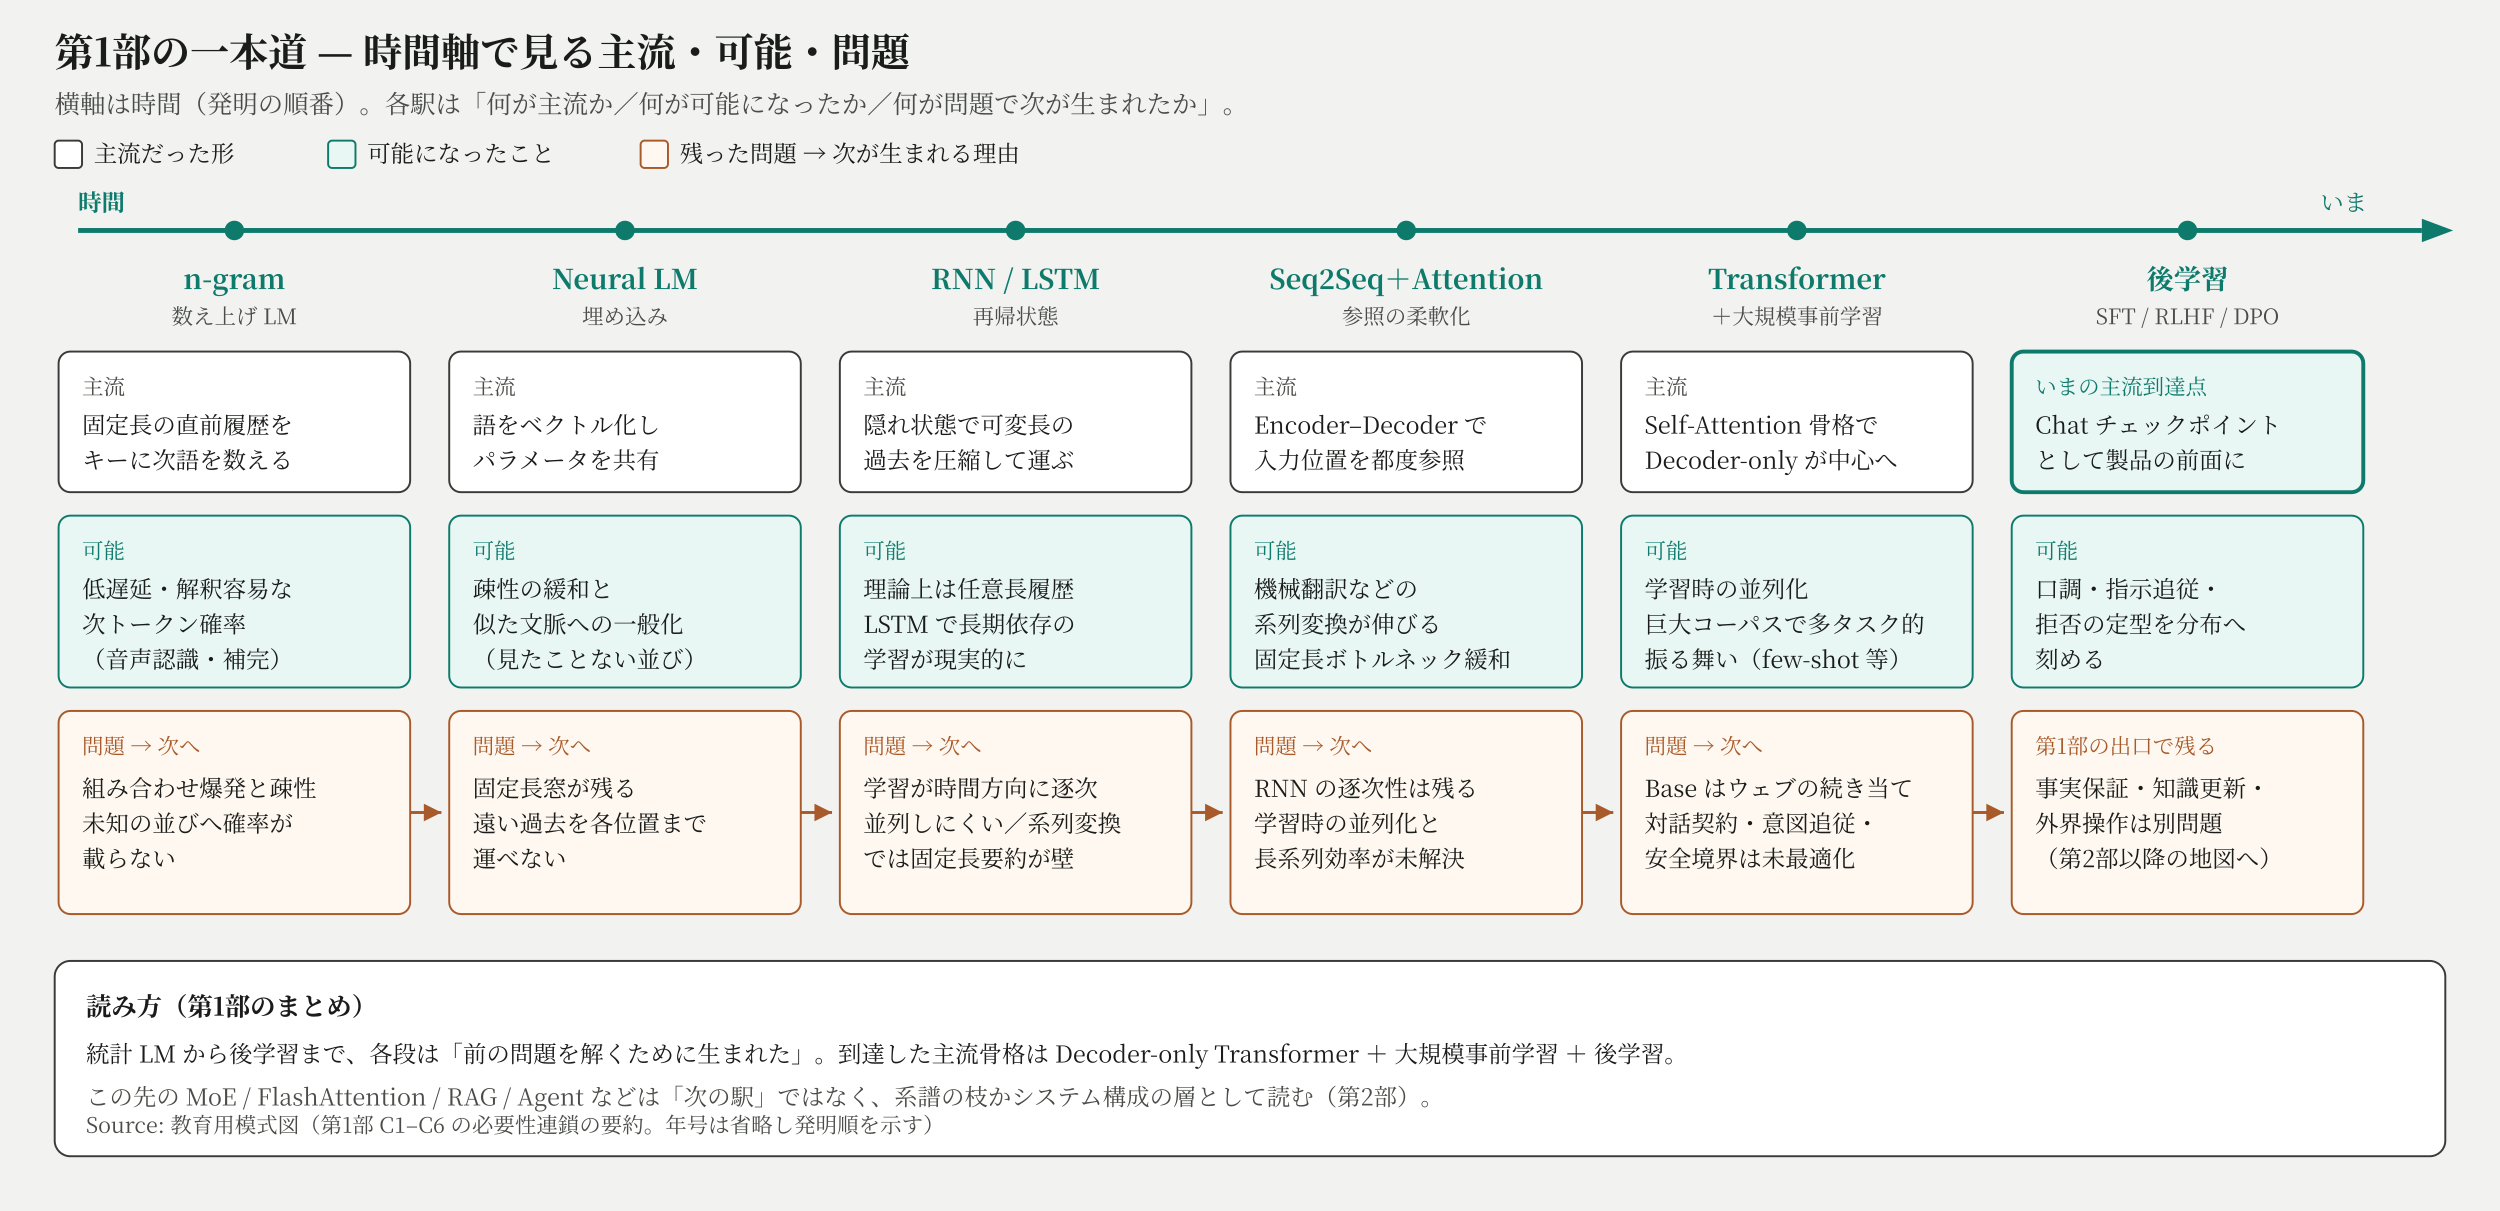
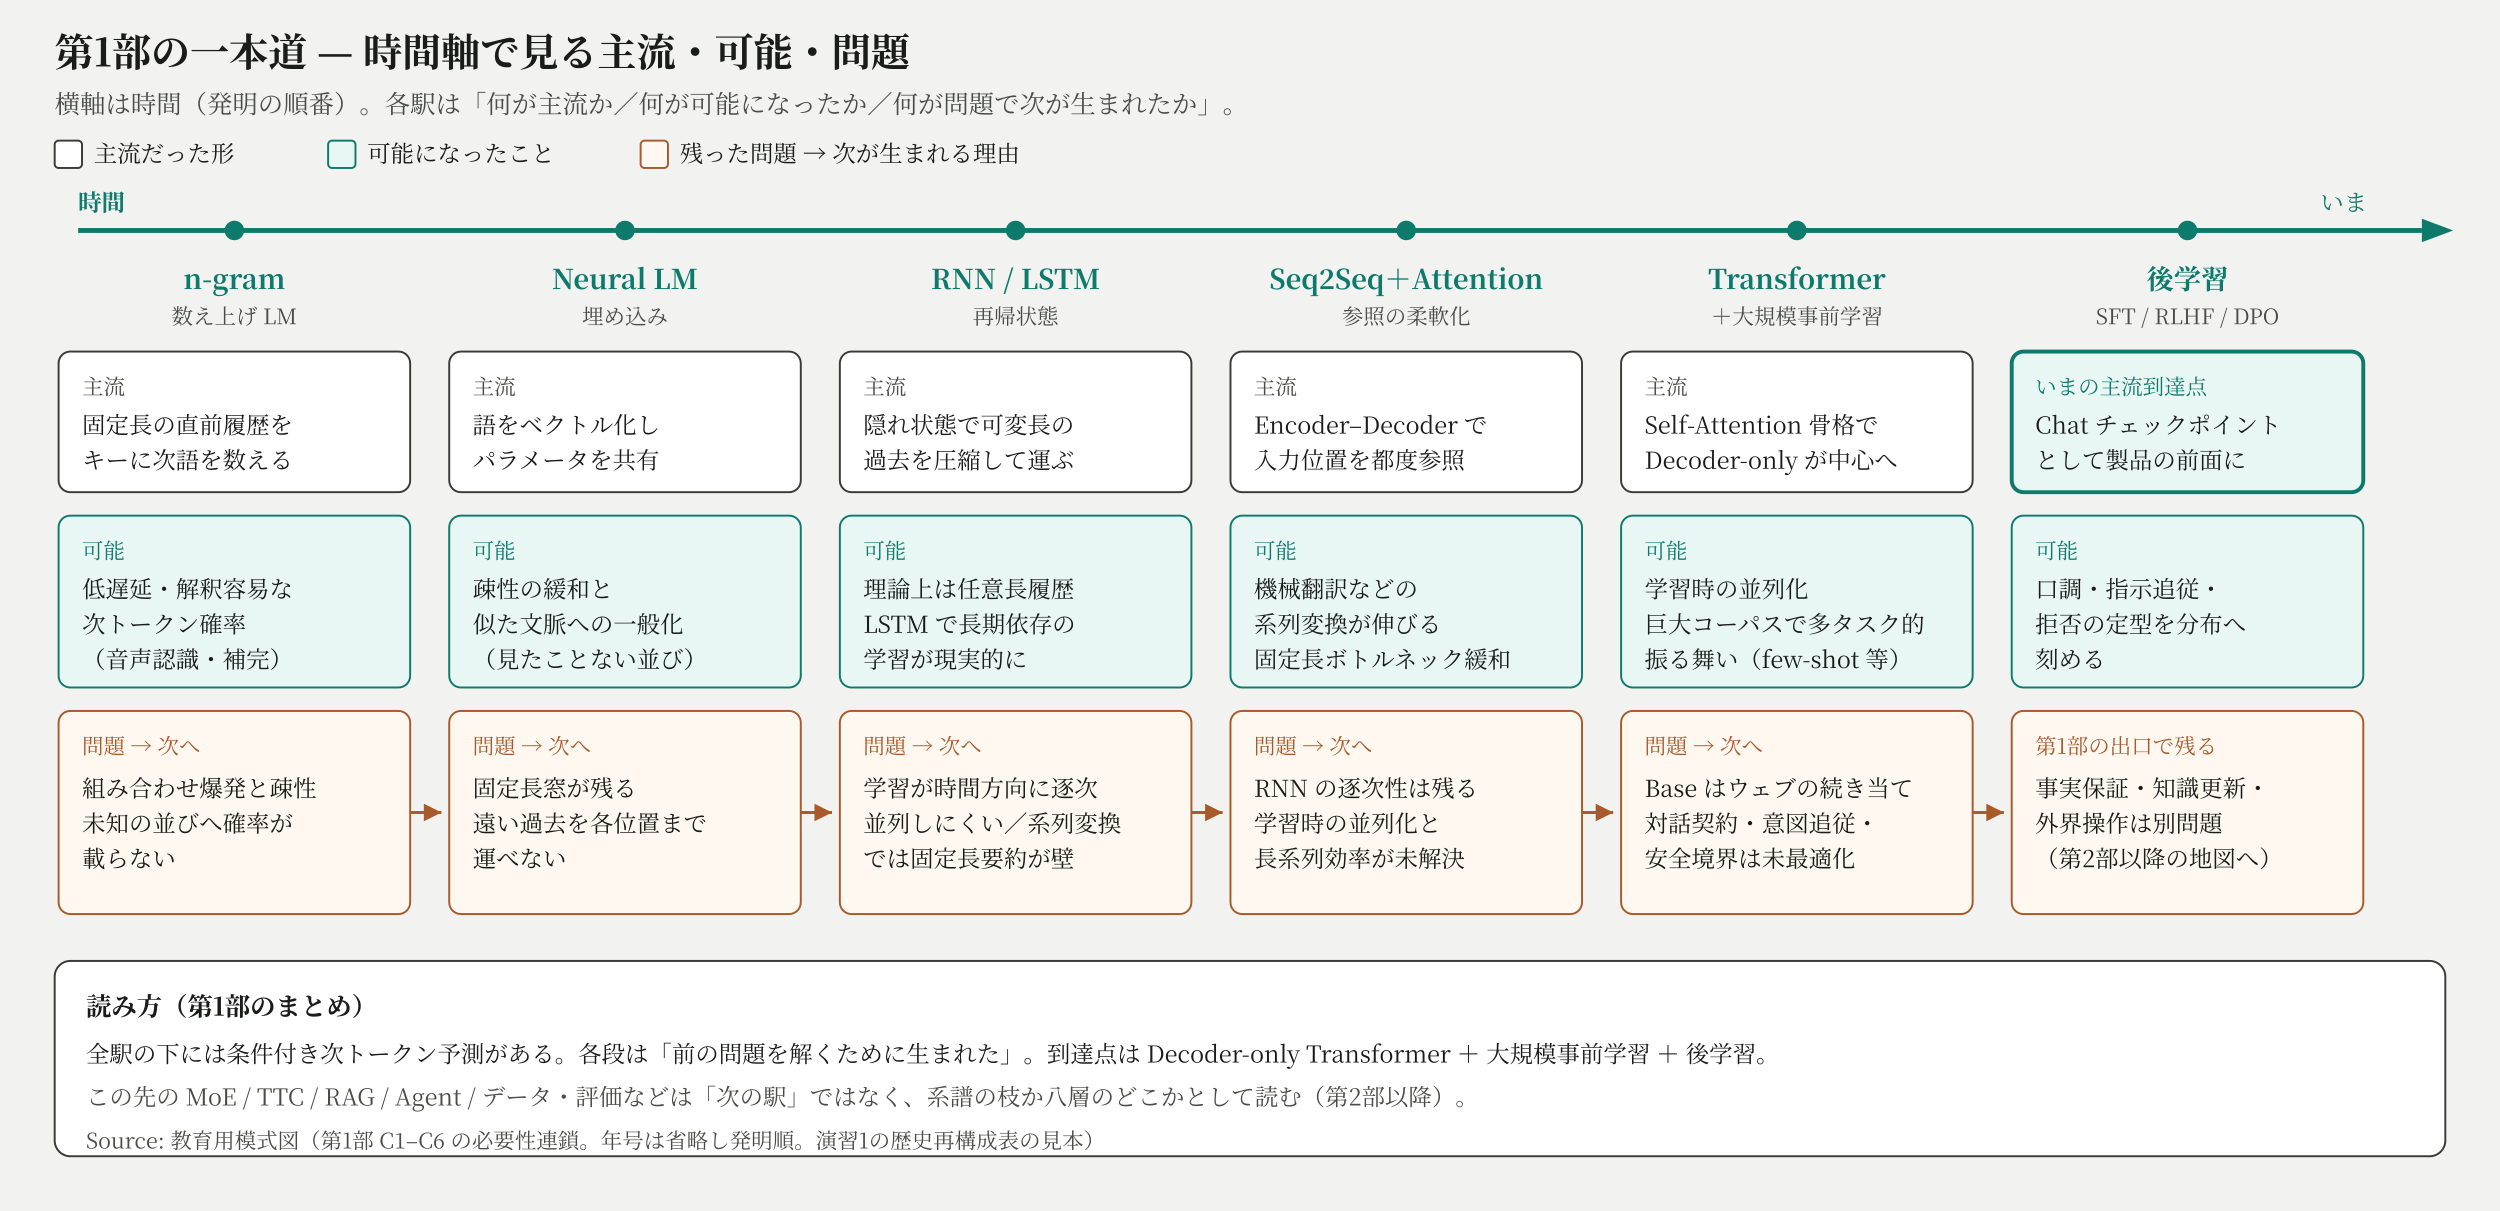
<svg xmlns="http://www.w3.org/2000/svg" width="1280" height="620" viewBox="0 0 1280 620" role="img" aria-label="Part1 evolution timeline">
  <rect width="1280" height="620" fill="#f2f3f0" />
  <text x="28" y="34" fill="#1a1c1a" font-family="'Noto Serif CJK JP', 'Noto Sans CJK JP', 'Hiragino Mincho ProN', Georgia, serif" font-size="20" font-weight="600">第1部の一本道 — 時間軸で見る主流・可能・問題</text>
  <text x="28" y="58" fill="#4a4c48" font-family="'Noto Serif CJK JP', 'Noto Sans CJK JP', 'Hiragino Mincho ProN', Georgia, serif" font-size="13">横軸は時間（発明の順番）。各駅は「何が主流か／何が可能になったか／何が問題で次が生まれたか」。</text>
  <g font-family="'Noto Serif CJK JP', 'Noto Sans CJK JP', 'Hiragino Mincho ProN', Georgia, serif" font-size="12">
    <rect x="28" y="72" width="14" height="14" rx="2" fill="#fff" stroke="#393b38" />
    <text x="48" y="83" fill="#1a1c1a">主流だった形</text>
    <rect x="168" y="72" width="14" height="14" rx="2" fill="#e8f7f4" stroke="#0d7a6c" />
    <text x="188" y="83" fill="#1a1c1a">可能になったこと</text>
    <rect x="328" y="72" width="14" height="14" rx="2" fill="#fff8f0" stroke="#a85a2a" />
    <text x="348" y="83" fill="#1a1c1a">残った問題 → 次が生まれる理由</text>
  </g>
  <line x1="40" y1="118" x2="1240" y2="118" stroke="#0d7a6c" stroke-width="2.5" />
  <polygon points="1240,112 1256,118 1240,124" fill="#0d7a6c" />
  <text x="40" y="108" fill="#0d7a6c" font-family="'Noto Serif CJK JP', 'Noto Sans CJK JP', 'Hiragino Mincho ProN', Georgia, serif" font-size="12" font-weight="600">時間</text>
  <text x="1188" y="108" fill="#0d7a6c" font-family="'Noto Serif CJK JP', 'Noto Sans CJK JP', 'Hiragino Mincho ProN', Georgia, serif" font-size="12">いま</text>
  <g fill="#0d7a6c">
    <circle cx="120" cy="118" r="5" />
    <circle cx="320" cy="118" r="5" />
    <circle cx="520" cy="118" r="5" />
    <circle cx="720" cy="118" r="5" />
    <circle cx="920" cy="118" r="5" />
    <circle cx="1120" cy="118" r="5" />
  </g>
  <g font-family="'Noto Serif CJK JP', 'Noto Sans CJK JP', 'Hiragino Mincho ProN', Georgia, serif">
    <text x="120" y="148" text-anchor="middle" fill="#0d7a6c" font-size="14" font-weight="600">n-gram</text>
    <text x="120" y="166" text-anchor="middle" fill="#4a4c48" font-size="11">数え上げ LM</text>
    <rect x="30" y="180" width="180" height="72" rx="6" fill="#fff" stroke="#393b38" />
    <text x="42" y="202" fill="#4a4c48" font-size="11">主流</text>
    <text x="42" y="222" fill="#1a1c1a" font-size="12">固定長の直前履歴を</text>
    <text x="42" y="240" fill="#1a1c1a" font-size="12">キーに次語を数える</text>
    <rect x="30" y="264" width="180" height="88" rx="6" fill="#e8f7f4" stroke="#0d7a6c" />
    <text x="42" y="286" fill="#0d7a6c" font-size="11">可能</text>
    <text x="42" y="306" fill="#1a1c1a" font-size="12">低遅延・解釈容易な</text>
    <text x="42" y="324" fill="#1a1c1a" font-size="12">次トークン確率</text>
    <text x="42" y="342" fill="#1a1c1a" font-size="12">（音声認識・補完）</text>
    <rect x="30" y="364" width="180" height="104" rx="6" fill="#fff8f0" stroke="#a85a2a" />
    <text x="42" y="386" fill="#a85a2a" font-size="11">問題 → 次へ</text>
    <text x="42" y="408" fill="#1a1c1a" font-size="12">組み合わせ爆発と疎性</text>
    <text x="42" y="426" fill="#1a1c1a" font-size="12">未知の並びへ確率が</text>
    <text x="42" y="444" fill="#1a1c1a" font-size="12">載らない</text>
  </g>
  <g font-family="'Noto Serif CJK JP', 'Noto Sans CJK JP', 'Hiragino Mincho ProN', Georgia, serif">
    <text x="320" y="148" text-anchor="middle" fill="#0d7a6c" font-size="14" font-weight="600">Neural LM</text>
    <text x="320" y="166" text-anchor="middle" fill="#4a4c48" font-size="11">埋め込み</text>
    <rect x="230" y="180" width="180" height="72" rx="6" fill="#fff" stroke="#393b38" />
    <text x="242" y="202" fill="#4a4c48" font-size="11">主流</text>
    <text x="242" y="222" fill="#1a1c1a" font-size="12">語をベクトル化し</text>
    <text x="242" y="240" fill="#1a1c1a" font-size="12">パラメータを共有</text>
    <rect x="230" y="264" width="180" height="88" rx="6" fill="#e8f7f4" stroke="#0d7a6c" />
    <text x="242" y="286" fill="#0d7a6c" font-size="11">可能</text>
    <text x="242" y="306" fill="#1a1c1a" font-size="12">疎性の緩和と</text>
    <text x="242" y="324" fill="#1a1c1a" font-size="12">似た文脈への一般化</text>
    <text x="242" y="342" fill="#1a1c1a" font-size="12">（見たことない並び）</text>
    <rect x="230" y="364" width="180" height="104" rx="6" fill="#fff8f0" stroke="#a85a2a" />
    <text x="242" y="386" fill="#a85a2a" font-size="11">問題 → 次へ</text>
    <text x="242" y="408" fill="#1a1c1a" font-size="12">固定長窓が残る</text>
    <text x="242" y="426" fill="#1a1c1a" font-size="12">遠い過去を各位置まで</text>
    <text x="242" y="444" fill="#1a1c1a" font-size="12">運べない</text>
  </g>
  <g font-family="'Noto Serif CJK JP', 'Noto Sans CJK JP', 'Hiragino Mincho ProN', Georgia, serif">
    <text x="520" y="148" text-anchor="middle" fill="#0d7a6c" font-size="14" font-weight="600">RNN / LSTM</text>
    <text x="520" y="166" text-anchor="middle" fill="#4a4c48" font-size="11">再帰状態</text>
    <rect x="430" y="180" width="180" height="72" rx="6" fill="#fff" stroke="#393b38" />
    <text x="442" y="202" fill="#4a4c48" font-size="11">主流</text>
    <text x="442" y="222" fill="#1a1c1a" font-size="12">隠れ状態で可変長の</text>
    <text x="442" y="240" fill="#1a1c1a" font-size="12">過去を圧縮して運ぶ</text>
    <rect x="430" y="264" width="180" height="88" rx="6" fill="#e8f7f4" stroke="#0d7a6c" />
    <text x="442" y="286" fill="#0d7a6c" font-size="11">可能</text>
    <text x="442" y="306" fill="#1a1c1a" font-size="12">理論上は任意長履歴</text>
    <text x="442" y="324" fill="#1a1c1a" font-size="12">LSTM で長期依存の</text>
    <text x="442" y="342" fill="#1a1c1a" font-size="12">学習が現実的に</text>
    <rect x="430" y="364" width="180" height="104" rx="6" fill="#fff8f0" stroke="#a85a2a" />
    <text x="442" y="386" fill="#a85a2a" font-size="11">問題 → 次へ</text>
    <text x="442" y="408" fill="#1a1c1a" font-size="12">学習が時間方向に逐次</text>
    <text x="442" y="426" fill="#1a1c1a" font-size="12">並列しにくい／系列変換</text>
    <text x="442" y="444" fill="#1a1c1a" font-size="12">では固定長要約が壁</text>
  </g>
  <g font-family="'Noto Serif CJK JP', 'Noto Sans CJK JP', 'Hiragino Mincho ProN', Georgia, serif">
    <text x="720" y="148" text-anchor="middle" fill="#0d7a6c" font-size="14" font-weight="600">Seq2Seq＋Attention</text>
    <text x="720" y="166" text-anchor="middle" fill="#4a4c48" font-size="11">参照の柔軟化</text>
    <rect x="630" y="180" width="180" height="72" rx="6" fill="#fff" stroke="#393b38" />
    <text x="642" y="202" fill="#4a4c48" font-size="11">主流</text>
    <text x="642" y="222" fill="#1a1c1a" font-size="12">Encoder–Decoder で</text>
    <text x="642" y="240" fill="#1a1c1a" font-size="12">入力位置を都度参照</text>
    <rect x="630" y="264" width="180" height="88" rx="6" fill="#e8f7f4" stroke="#0d7a6c" />
    <text x="642" y="286" fill="#0d7a6c" font-size="11">可能</text>
    <text x="642" y="306" fill="#1a1c1a" font-size="12">機械翻訳などの</text>
    <text x="642" y="324" fill="#1a1c1a" font-size="12">系列変換が伸びる</text>
    <text x="642" y="342" fill="#1a1c1a" font-size="12">固定長ボトルネック緩和</text>
    <rect x="630" y="364" width="180" height="104" rx="6" fill="#fff8f0" stroke="#a85a2a" />
    <text x="642" y="386" fill="#a85a2a" font-size="11">問題 → 次へ</text>
    <text x="642" y="408" fill="#1a1c1a" font-size="12">RNN の逐次性は残る</text>
    <text x="642" y="426" fill="#1a1c1a" font-size="12">学習時の並列化と</text>
    <text x="642" y="444" fill="#1a1c1a" font-size="12">長系列効率が未解決</text>
  </g>
  <g font-family="'Noto Serif CJK JP', 'Noto Sans CJK JP', 'Hiragino Mincho ProN', Georgia, serif">
    <text x="920" y="148" text-anchor="middle" fill="#0d7a6c" font-size="14" font-weight="600">Transformer</text>
    <text x="920" y="166" text-anchor="middle" fill="#4a4c48" font-size="11">＋大規模事前学習</text>
    <rect x="830" y="180" width="180" height="72" rx="6" fill="#fff" stroke="#393b38" />
    <text x="842" y="202" fill="#4a4c48" font-size="11">主流</text>
    <text x="842" y="222" fill="#1a1c1a" font-size="12">Self-Attention 骨格で</text>
    <text x="842" y="240" fill="#1a1c1a" font-size="12">Decoder-only が中心へ</text>
    <rect x="830" y="264" width="180" height="88" rx="6" fill="#e8f7f4" stroke="#0d7a6c" />
    <text x="842" y="286" fill="#0d7a6c" font-size="11">可能</text>
    <text x="842" y="306" fill="#1a1c1a" font-size="12">学習時の並列化</text>
    <text x="842" y="324" fill="#1a1c1a" font-size="12">巨大コーパスで多タスク的</text>
    <text x="842" y="342" fill="#1a1c1a" font-size="12">振る舞い（few-shot 等）</text>
    <rect x="830" y="364" width="180" height="104" rx="6" fill="#fff8f0" stroke="#a85a2a" />
    <text x="842" y="386" fill="#a85a2a" font-size="11">問題 → 次へ</text>
    <text x="842" y="408" fill="#1a1c1a" font-size="12">Base はウェブの続き当て</text>
    <text x="842" y="426" fill="#1a1c1a" font-size="12">対話契約・意図追従・</text>
    <text x="842" y="444" fill="#1a1c1a" font-size="12">安全境界は未最適化</text>
  </g>
  <g font-family="'Noto Serif CJK JP', 'Noto Sans CJK JP', 'Hiragino Mincho ProN', Georgia, serif">
    <text x="1120" y="148" text-anchor="middle" fill="#0d7a6c" font-size="14" font-weight="600">後学習</text>
    <text x="1120" y="166" text-anchor="middle" fill="#4a4c48" font-size="11">SFT / RLHF / DPO</text>
    <rect x="1030" y="180" width="180" height="72" rx="6" fill="#e8f7f4" stroke="#0d7a6c" stroke-width="2" />
    <text x="1042" y="202" fill="#0d7a6c" font-size="11">いまの主流到達点</text>
    <text x="1042" y="222" fill="#1a1c1a" font-size="12">Chat チェックポイント</text>
    <text x="1042" y="240" fill="#1a1c1a" font-size="12">として製品の前面に</text>
    <rect x="1030" y="264" width="180" height="88" rx="6" fill="#e8f7f4" stroke="#0d7a6c" />
    <text x="1042" y="286" fill="#0d7a6c" font-size="11">可能</text>
    <text x="1042" y="306" fill="#1a1c1a" font-size="12">口調・指示追従・</text>
    <text x="1042" y="324" fill="#1a1c1a" font-size="12">拒否の定型を分布へ</text>
    <text x="1042" y="342" fill="#1a1c1a" font-size="12">刻める</text>
    <rect x="1030" y="364" width="180" height="104" rx="6" fill="#fff8f0" stroke="#a85a2a" />
    <text x="1042" y="386" fill="#a85a2a" font-size="11">第1部の出口で残る</text>
    <text x="1042" y="408" fill="#1a1c1a" font-size="12">事実保証・知識更新・</text>
    <text x="1042" y="426" fill="#1a1c1a" font-size="12">外界操作は別問題</text>
    <text x="1042" y="444" fill="#1a1c1a" font-size="12">（第2部以降の地図へ）</text>
  </g>
  <defs>
    <marker id="arr" markerWidth="8" markerHeight="8" refX="6" refY="3" orient="auto">
      <path d="M0,0 L6,3 L0,6 Z" fill="#a85a2a" />
    </marker>
  </defs>
  <g stroke="#a85a2a" stroke-width="1.5" fill="none" marker-end="url(#arr)">
    <path d="M210 416 H226" />
    <path d="M410 416 H426" />
    <path d="M610 416 H626" />
    <path d="M810 416 H826" />
    <path d="M1010 416 H1026" />
  </g>
  <rect x="28" y="492" width="1224" height="100" rx="8" fill="#fff" stroke="#393b38" />
  <text x="44" y="520" fill="#1a1c1a" font-family="'Noto Serif CJK JP', 'Noto Sans CJK JP', 'Hiragino Mincho ProN', Georgia, serif" font-size="13" font-weight="600">読み方（第1部のまとめ）</text>
-   <text x="44" y="544" fill="#1a1c1a" font-family="'Noto Serif CJK JP', 'Noto Sans CJK JP', 'Hiragino Mincho ProN', Georgia, serif" font-size="12">統計 LM から後学習まで、各段は「前の問題を解くために生まれた」。到達した主流骨格は Decoder-only Transformer ＋ 大規模事前学習 ＋ 後学習。</text>
-   <text x="44" y="566" fill="#4a4c48" font-family="'Noto Serif CJK JP', 'Noto Sans CJK JP', 'Hiragino Mincho ProN', Georgia, serif" font-size="12">この先の MoE / FlashAttention / RAG / Agent などは「次の駅」ではなく、系譜の枝かシステム構成の層として読む（第2部）。</text>
-   <text x="44" y="580" fill="#4a4c48" font-family="'Noto Serif CJK JP', 'Noto Sans CJK JP', 'Hiragino Mincho ProN', Georgia, serif" font-size="11">Source: 教育用模式図（第1部 C1–C6 の必要性連鎖の要約。年号は省略し発明順を示す）</text>
+   <text x="44" y="544" fill="#1a1c1a" font-family="'Noto Serif CJK JP', 'Noto Sans CJK JP', 'Hiragino Mincho ProN', Georgia, serif" font-size="12">全駅の下には条件付き次トークン予測がある。各段は「前の問題を解くために生まれた」。到達点は Decoder-only Transformer ＋ 大規模事前学習 ＋ 後学習。</text>
+   <text x="44" y="566" fill="#4a4c48" font-family="'Noto Serif CJK JP', 'Noto Sans CJK JP', 'Hiragino Mincho ProN', Georgia, serif" font-size="12">この先の MoE / TTC / RAG / Agent / データ・評価などは「次の駅」ではなく、系譜の枝か八層のどこかとして読む（第2部以降）。</text>
+   <text x="44" y="588" fill="#4a4c48" font-family="'Noto Serif CJK JP', 'Noto Sans CJK JP', 'Hiragino Mincho ProN', Georgia, serif" font-size="11">Source: 教育用模式図（第1部 C1–C6 の必要性連鎖。年号は省略し発明順。演習1の歴史再構成表の見本）</text>
</svg>
